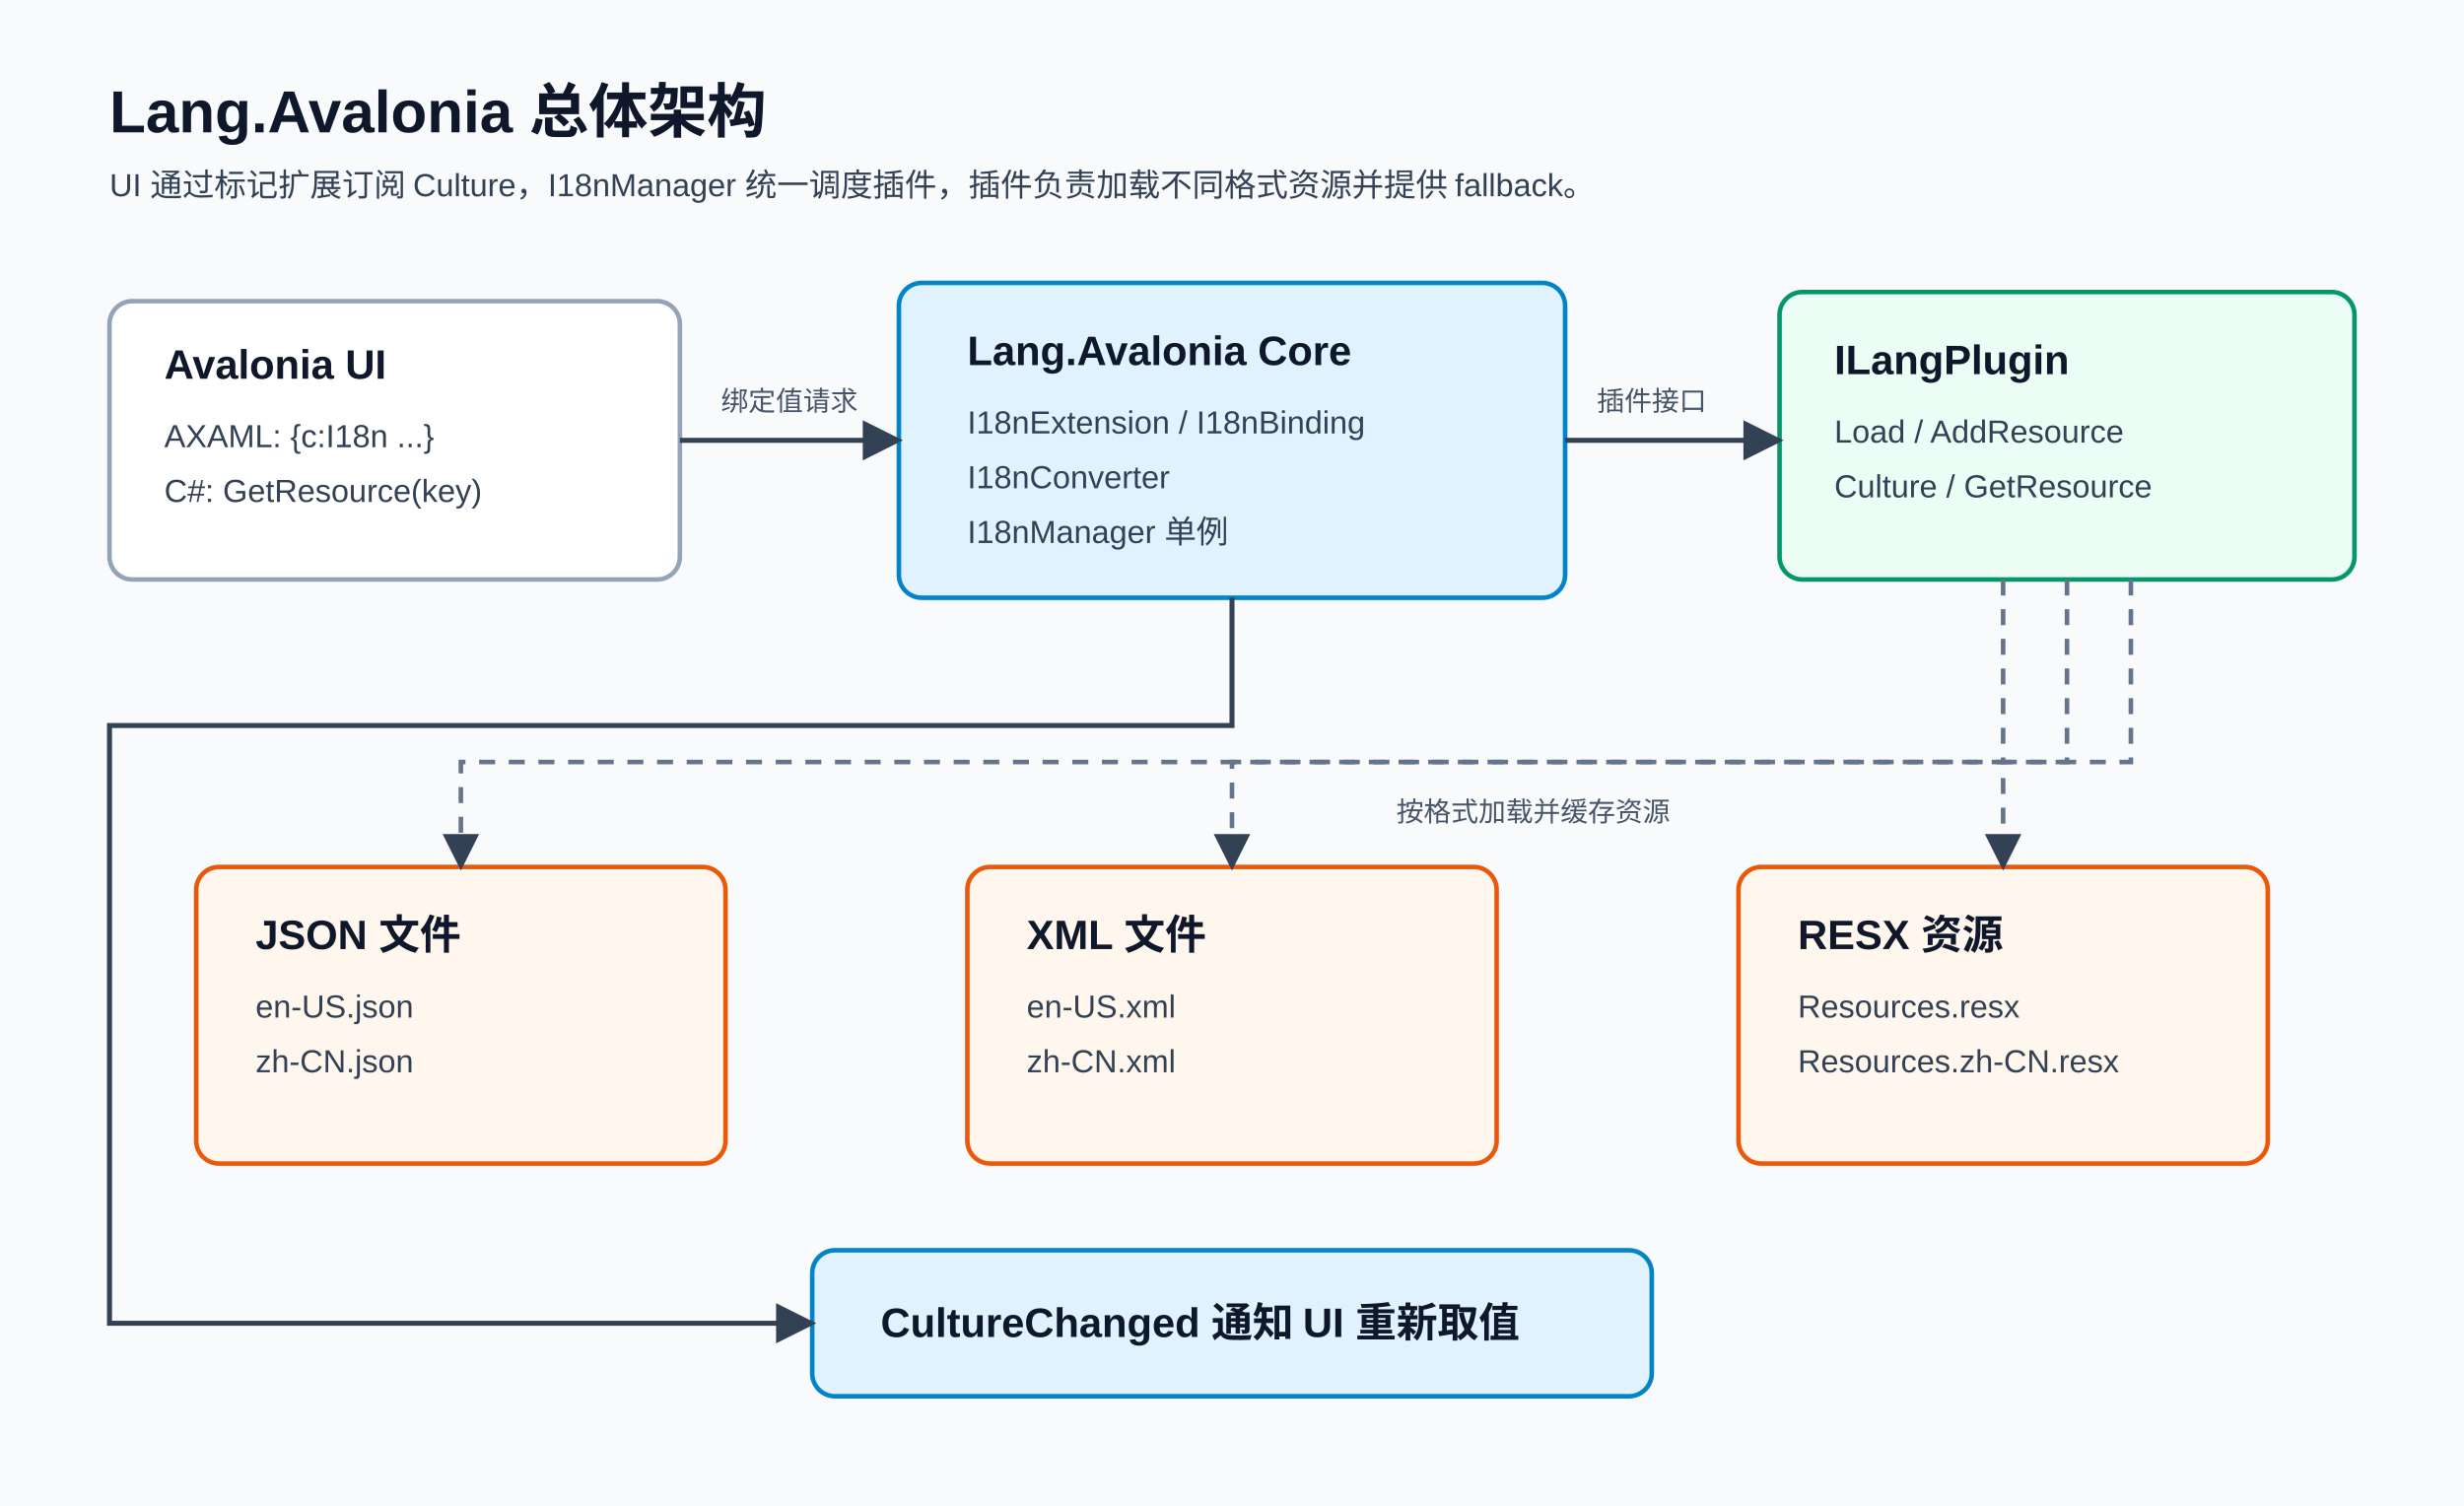
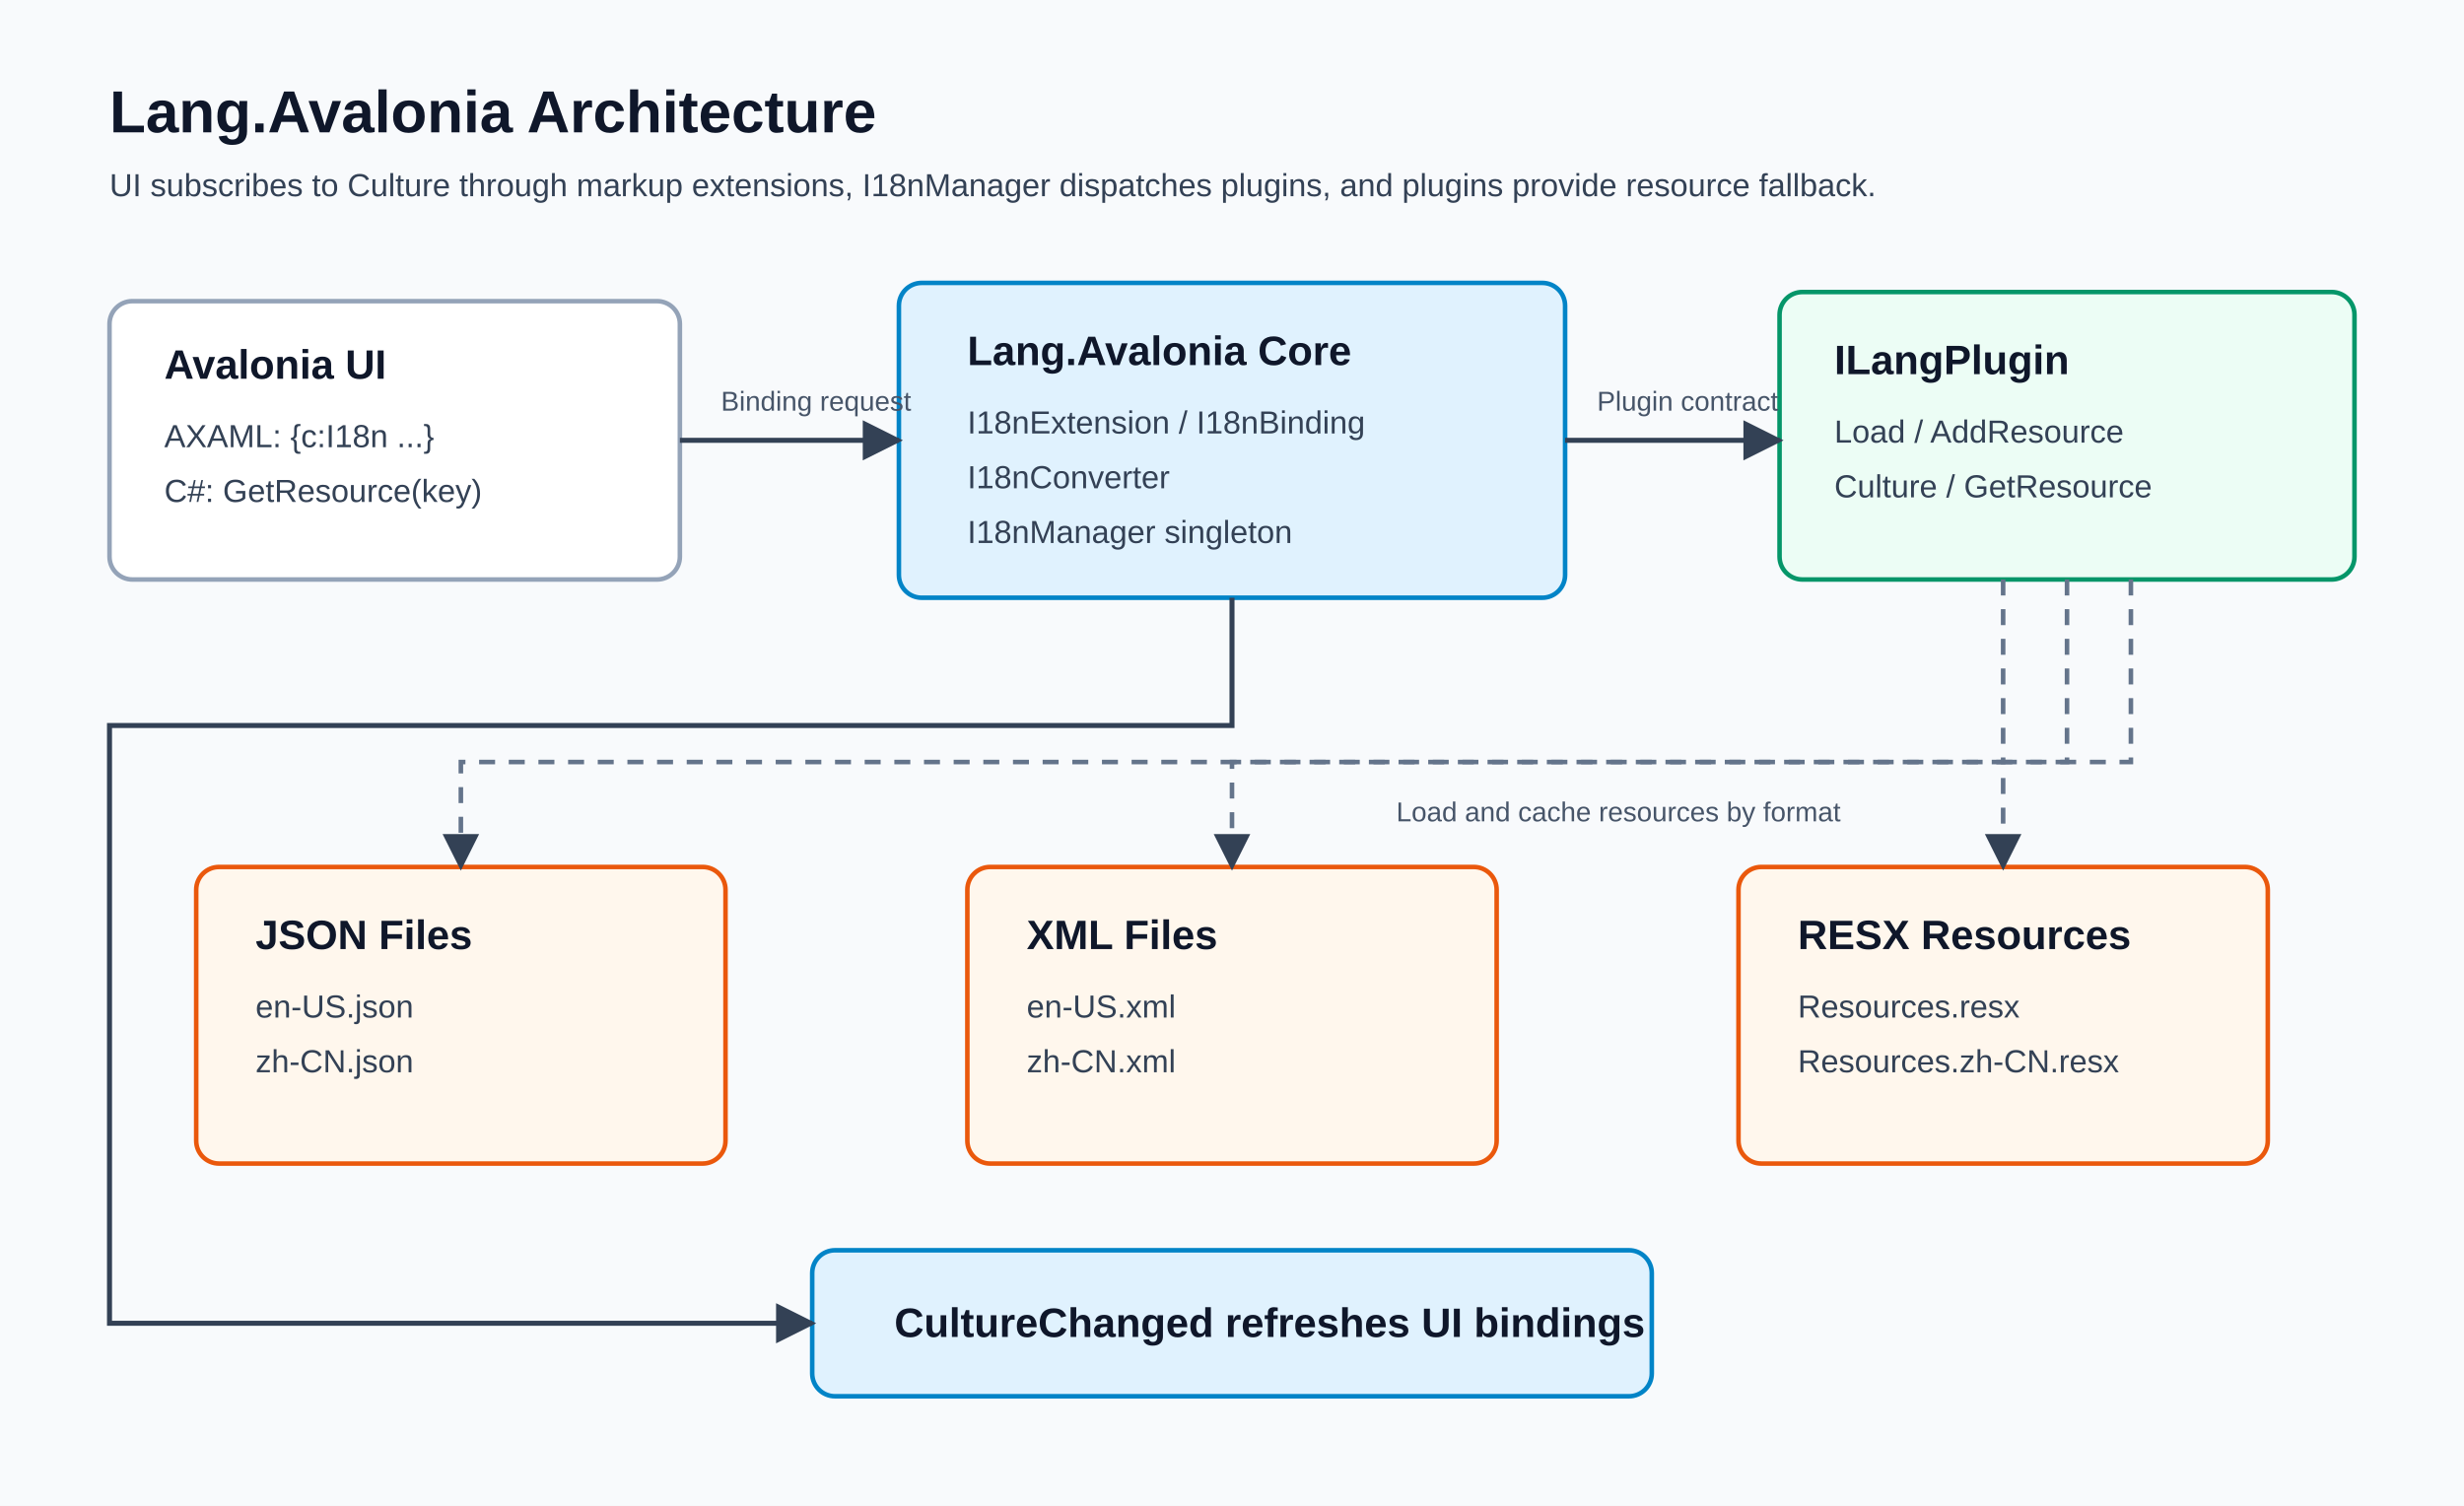
<svg xmlns="http://www.w3.org/2000/svg" width="1080" height="660" viewBox="0 0 1080 660" role="img" aria-labelledby="title desc">
  <defs>
    <marker id="arrow" viewBox="0 0 10 10" refX="9" refY="5" markerWidth="8" markerHeight="8" orient="auto-start-reverse">
      <path d="M 0 0 L 10 5 L 0 10 z" fill="#334155" />
    </marker>
    <style>
      .title{font:700 26px "Segoe UI",Arial,sans-serif;fill:#0f172a}
      .label{font:600 18px "Segoe UI",Arial,sans-serif;fill:#0f172a}
      .text{font:14px "Segoe UI",Arial,sans-serif;fill:#334155}
      .small{font:12px "Segoe UI",Arial,sans-serif;fill:#475569}
      .box{fill:#ffffff;stroke:#94a3b8;stroke-width:2;rx:10}
      .core{fill:#e0f2fe;stroke:#0284c7;stroke-width:2;rx:10}
      .plugin{fill:#ecfdf5;stroke:#059669;stroke-width:2;rx:10}
      .resource{fill:#fff7ed;stroke:#ea580c;stroke-width:2;rx:10}
      .line{stroke:#334155;stroke-width:2.2;fill:none;marker-end:url(#arrow)}
      .dash{stroke:#64748b;stroke-width:2;fill:none;stroke-dasharray:7 6;marker-end:url(#arrow)}
    </style>
  </defs>
  <rect width="1080" height="660" fill="#f8fafc" />
-   <text x="48" y="58" class="title">Lang.Avalonia 总体架构</text>
-   <text x="48" y="86" class="text">UI 通过标记扩展订阅 Culture，I18nManager 统一调度插件，插件负责加载不同格式资源并提供 fallback。</text>
+   <text x="48" y="58" class="title">Lang.Avalonia Architecture</text>
+   <text x="48" y="86" class="text">UI subscribes to Culture through markup extensions, I18nManager dispatches plugins, and plugins provide resource fallback.</text>
  <rect x="48" y="132" width="250" height="122" class="box" />
  <text x="72" y="166" class="label">Avalonia UI</text>
  <text x="72" y="196" class="text">AXAML: {c:I18n ...}</text>
  <text x="72" y="220" class="text">C#: GetResource(key)</text>
  <rect x="394" y="124" width="292" height="138" class="core" />
  <text x="424" y="160" class="label">Lang.Avalonia Core</text>
  <text x="424" y="190" class="text">I18nExtension / I18nBinding</text>
  <text x="424" y="214" class="text">I18nConverter</text>
-   <text x="424" y="238" class="text">I18nManager 单例</text>
+   <text x="424" y="238" class="text">I18nManager singleton</text>
  <rect x="780" y="128" width="252" height="126" class="plugin" />
  <text x="804" y="164" class="label">ILangPlugin</text>
  <text x="804" y="194" class="text">Load / AddResource</text>
  <text x="804" y="218" class="text">Culture / GetResource</text>
  <rect x="86" y="380" width="232" height="130" class="resource" />
-   <text x="112" y="416" class="label">JSON 文件</text>
+   <text x="112" y="416" class="label">JSON Files</text>
  <text x="112" y="446" class="text">en-US.json</text>
  <text x="112" y="470" class="text">zh-CN.json</text>
  <rect x="424" y="380" width="232" height="130" class="resource" />
-   <text x="450" y="416" class="label">XML 文件</text>
+   <text x="450" y="416" class="label">XML Files</text>
  <text x="450" y="446" class="text">en-US.xml</text>
  <text x="450" y="470" class="text">zh-CN.xml</text>
  <rect x="762" y="380" width="232" height="130" class="resource" />
-   <text x="788" y="416" class="label">RESX 资源</text>
+   <text x="788" y="416" class="label">RESX Resources</text>
  <text x="788" y="446" class="text">Resources.resx</text>
  <text x="788" y="470" class="text">Resources.zh-CN.resx</text>
  <path d="M298 193 H394" class="line" />
  <path d="M686 193 H780" class="line" />
  <path d="M878 254 V334 H202 V380" class="dash" />
  <path d="M906 254 V334 H540 V380" class="dash" />
  <path d="M934 254 V334 H878 V380" class="dash" />
-   <text x="316" y="180" class="small">绑定值请求</text>
-   <text x="700" y="180" class="small">插件接口</text>
-   <text x="612" y="360" class="small">按格式加载并缓存资源</text>
+   <text x="316" y="180" class="small">Binding request</text>
+   <text x="700" y="180" class="small">Plugin contract</text>
+   <text x="612" y="360" class="small">Load and cache resources by format</text>
  <rect x="356" y="548" width="368" height="64" class="core" />
-   <text x="386" y="586" class="label">CultureChanged 通知 UI 重新取值</text>
+   <text x="392" y="586" class="label">CultureChanged refreshes UI bindings</text>
  <path d="M540 262 V318 H48 V580 H356" class="line" />
</svg>
